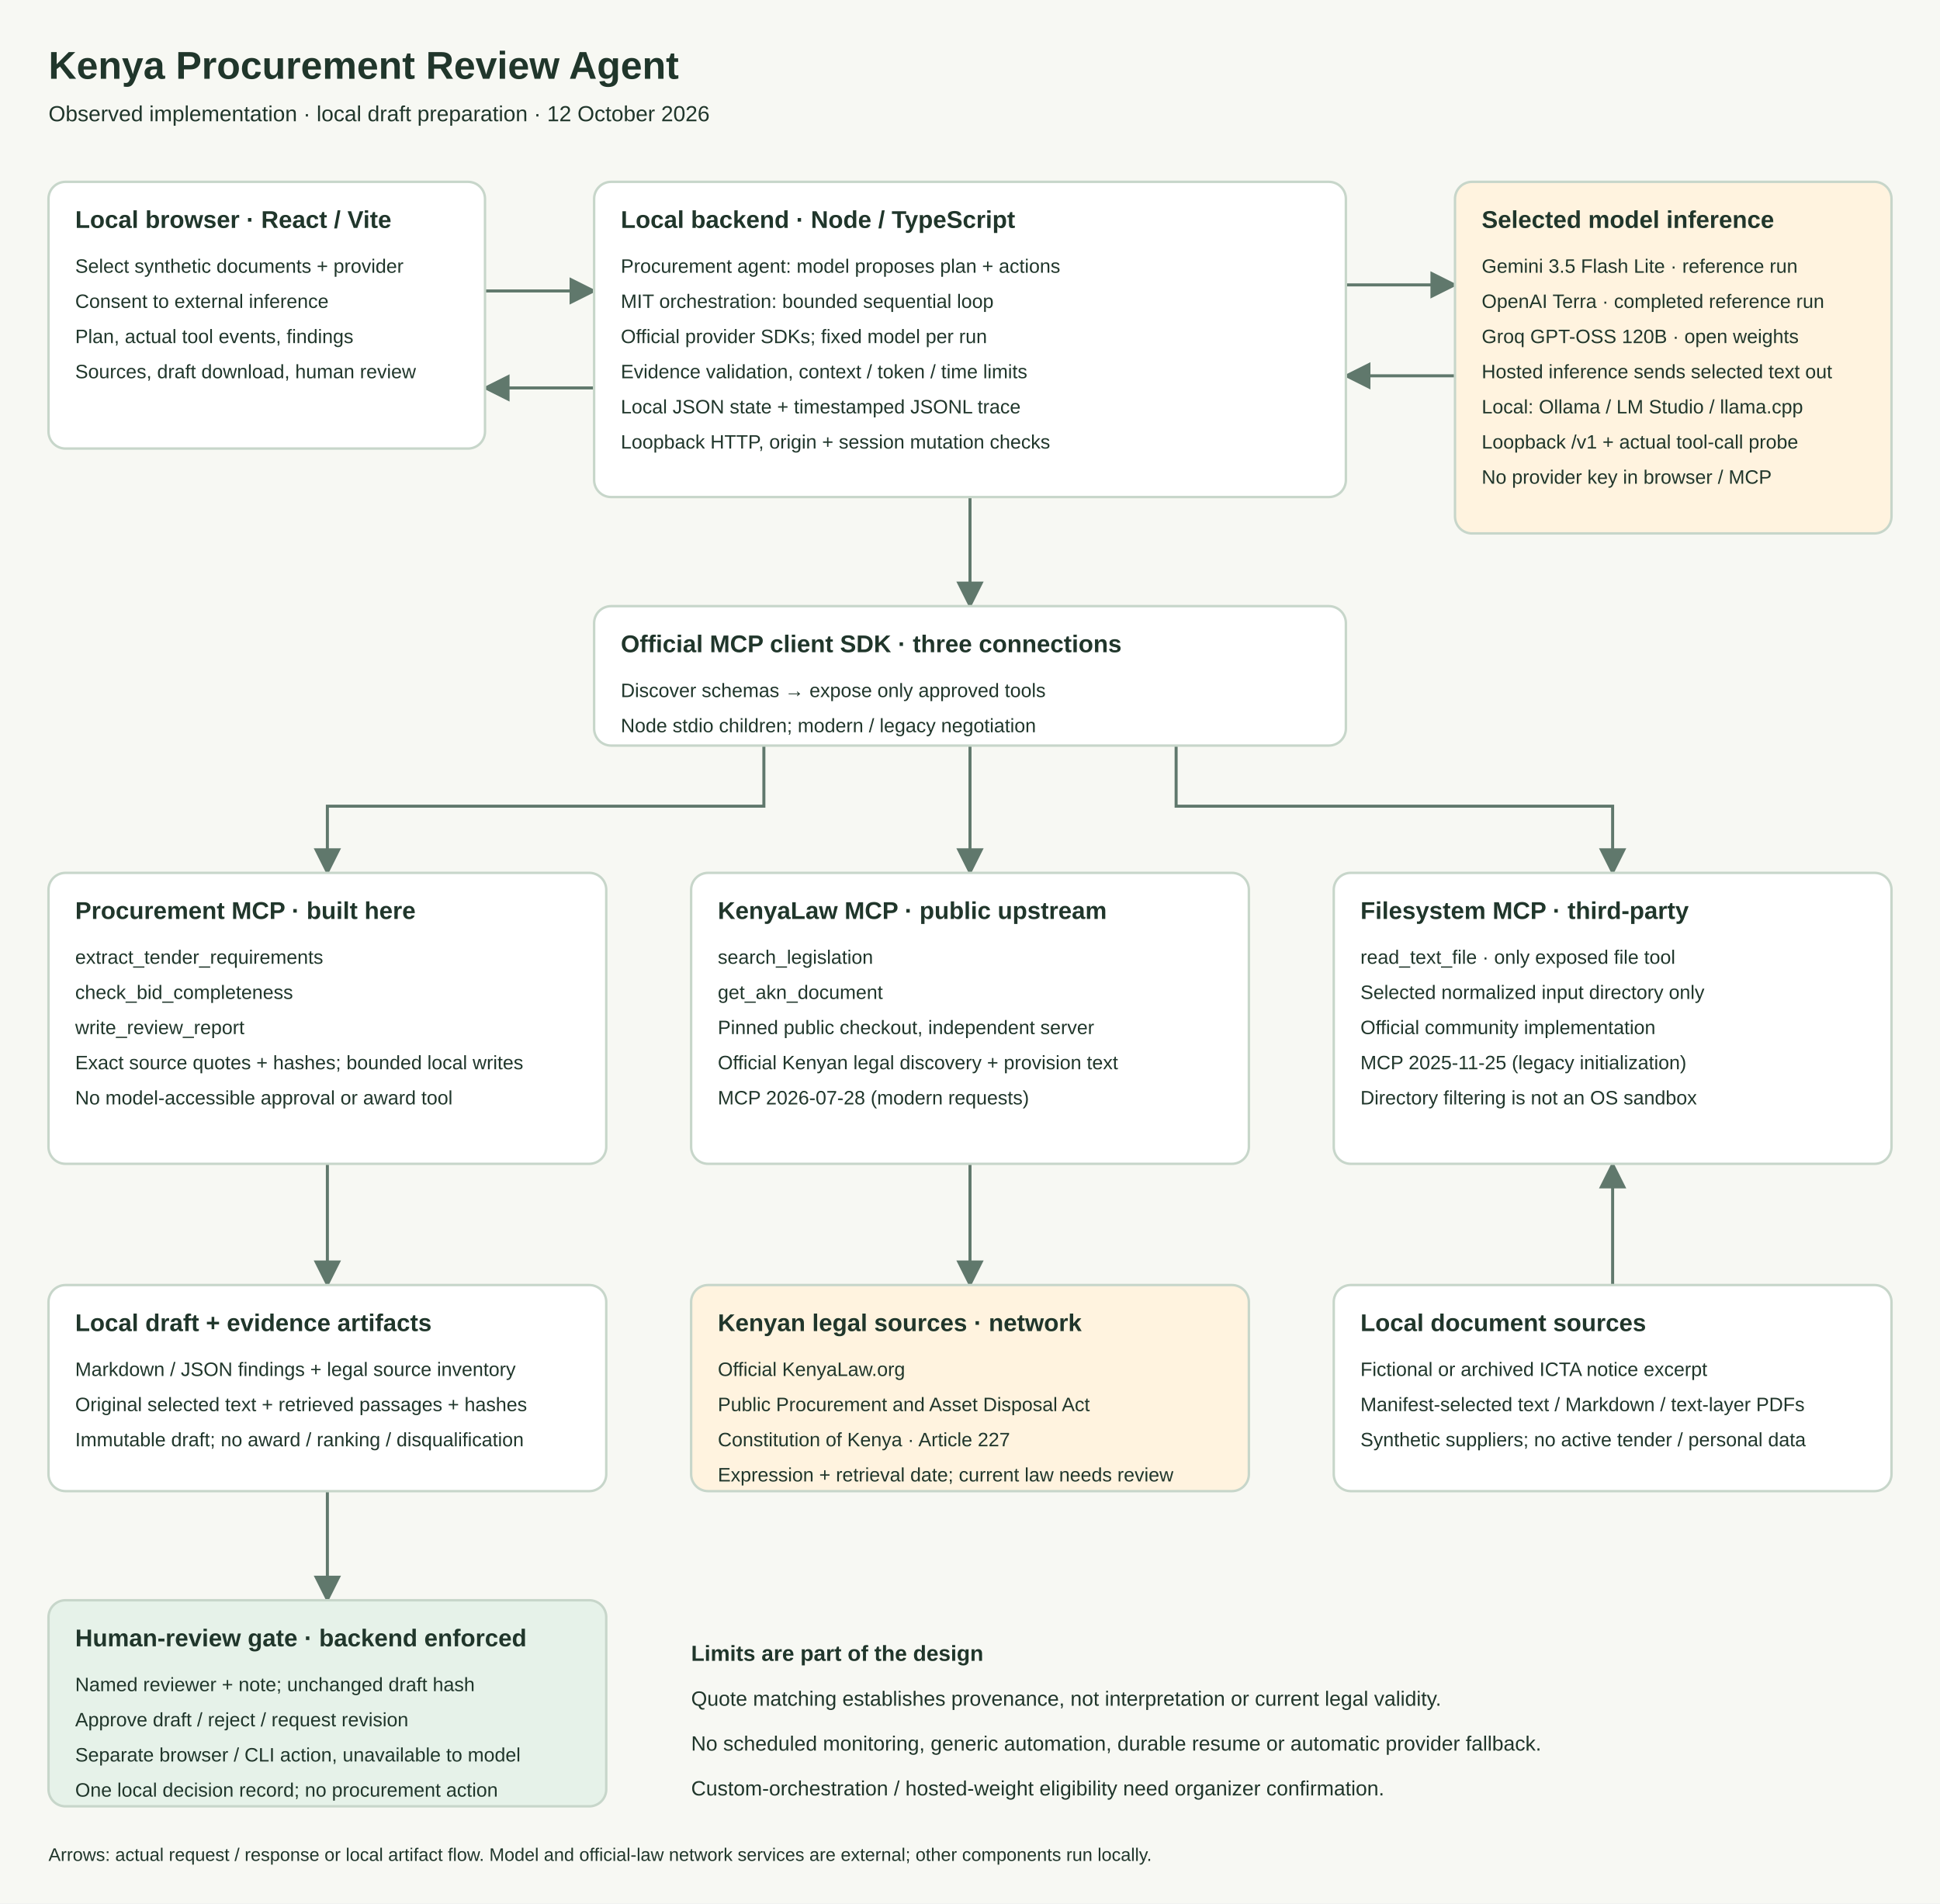
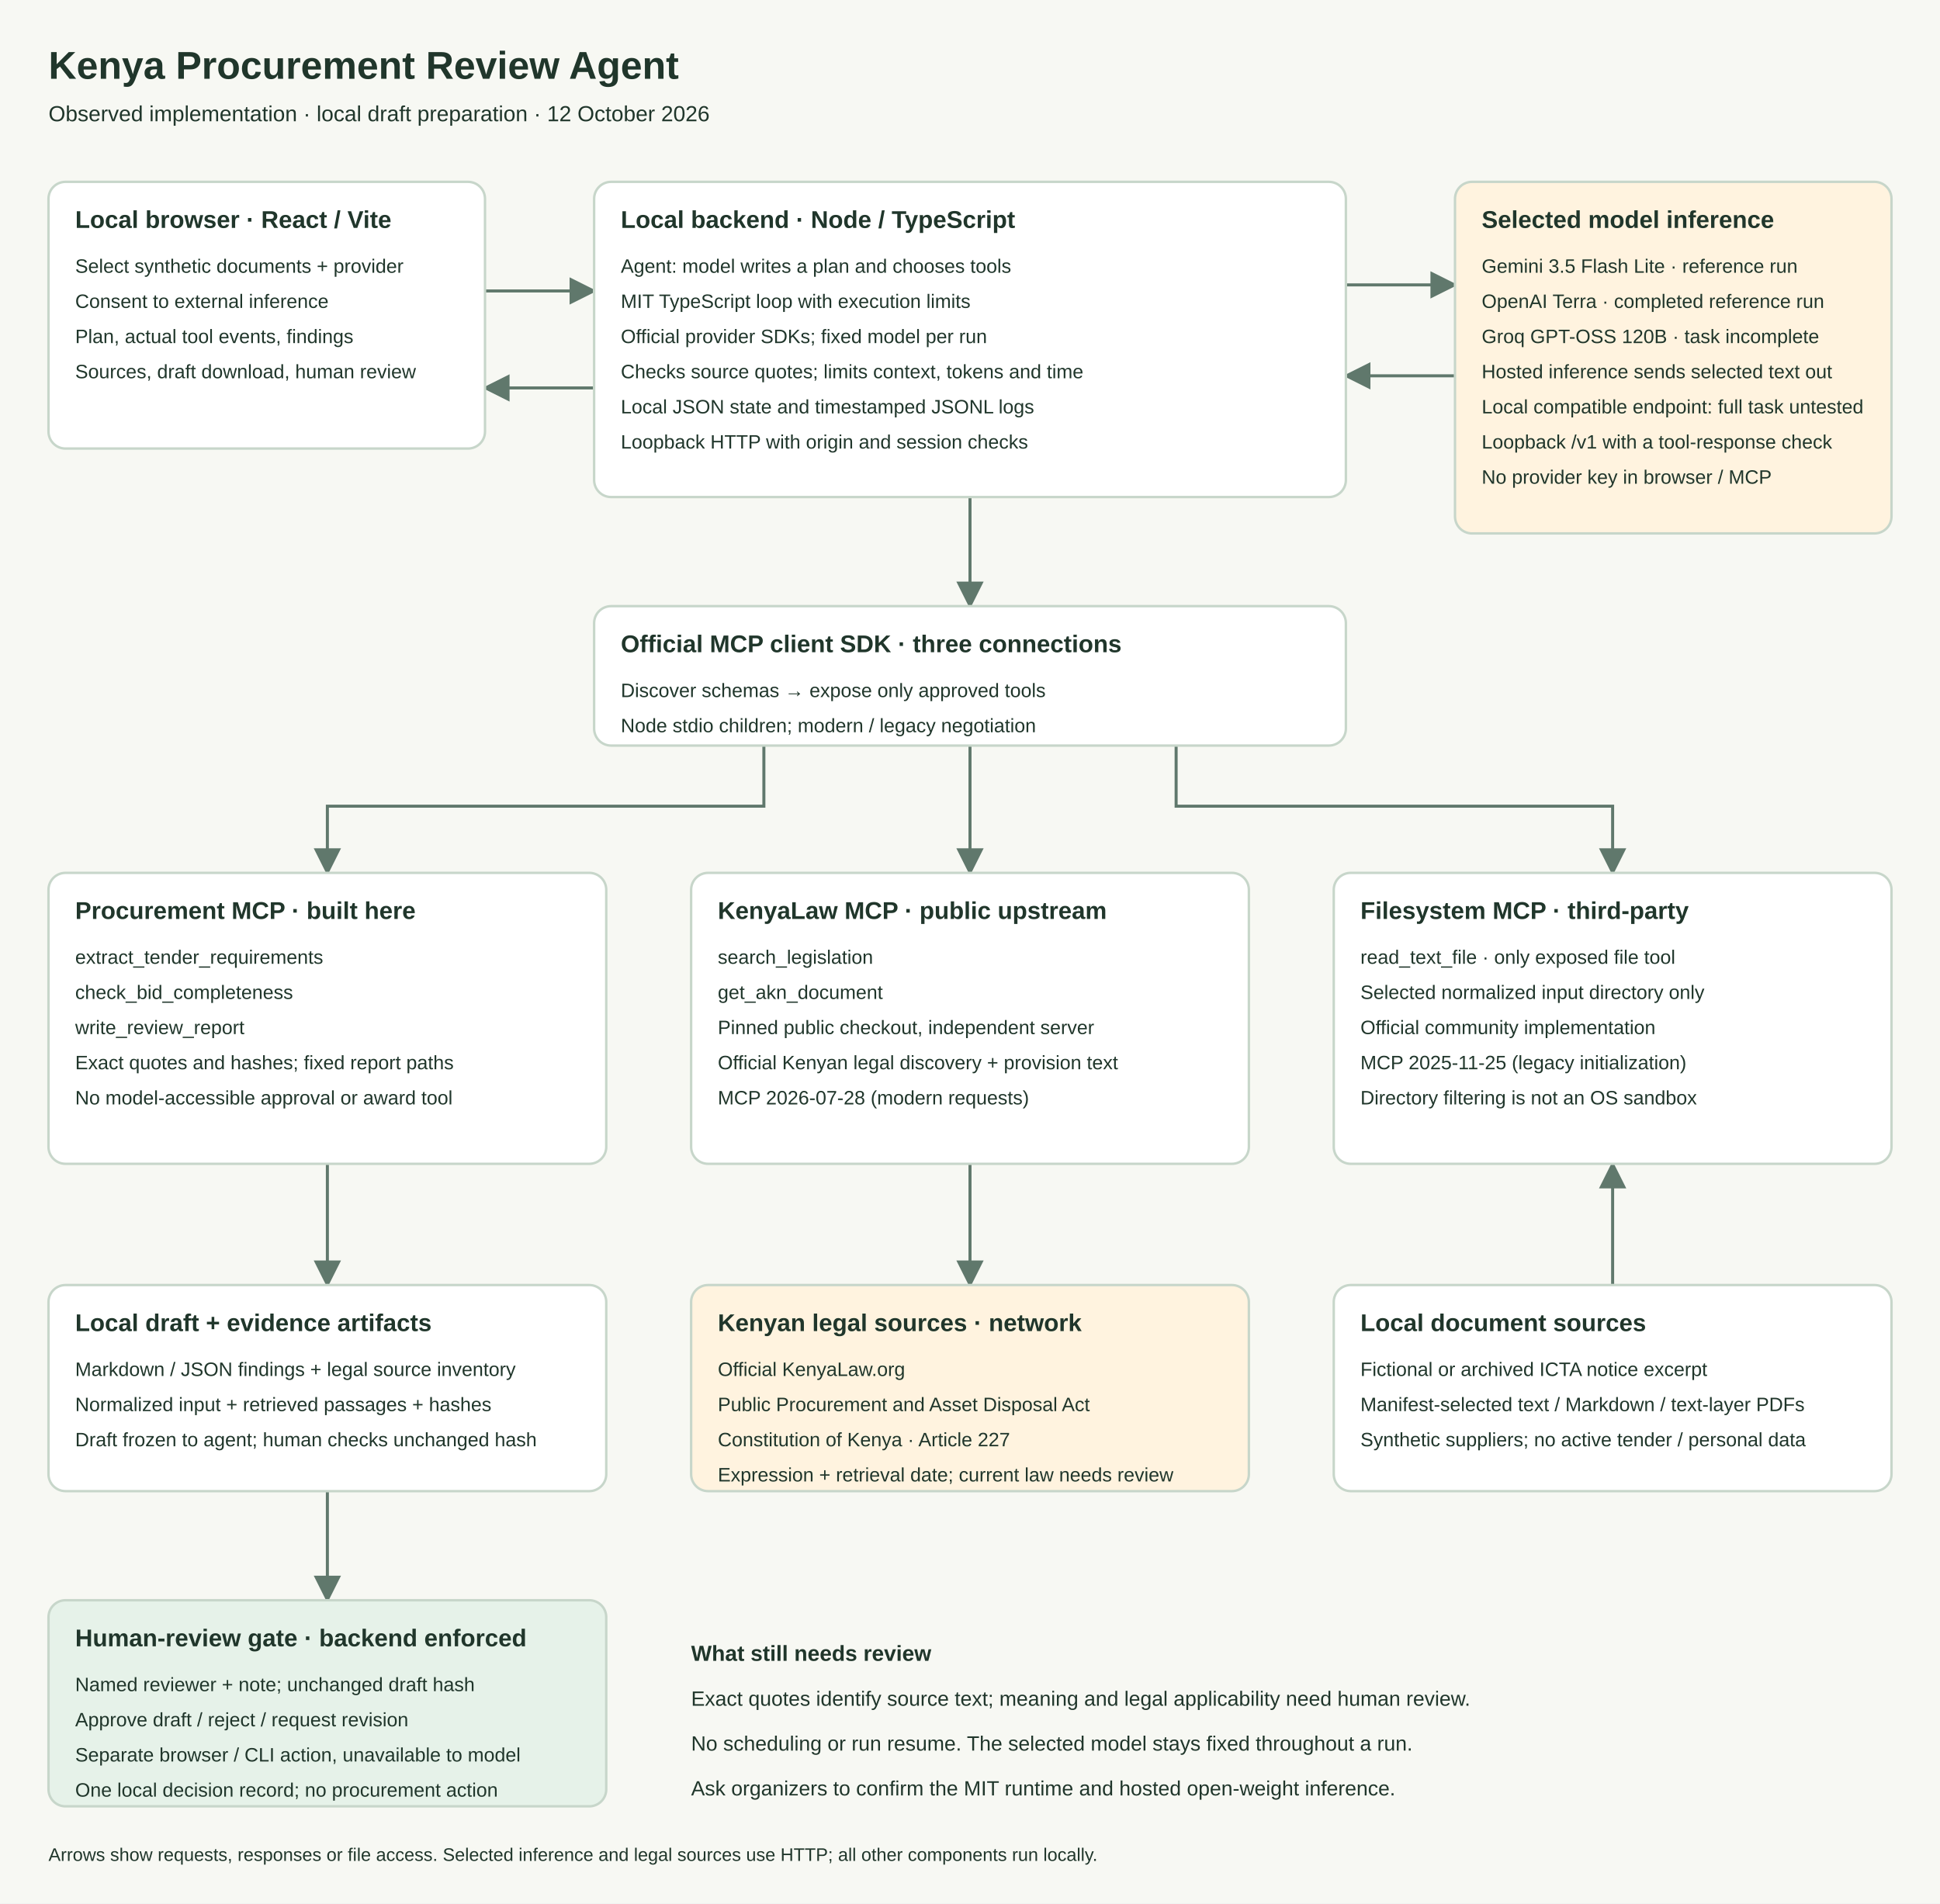
<svg xmlns="http://www.w3.org/2000/svg" width="1600" height="1570" viewBox="0 0 1600 1570">
  <defs>
    <marker id="arrow" viewBox="0 0 10 10" refX="9" refY="5" markerWidth="9" markerHeight="9" orient="auto-start-reverse">
      <path d="M0 0 L10 5 L0 10z" fill="#60786c" />
    </marker>
  </defs>
  <rect width="1600" height="1570" fill="#f7f8f3" />
  <g font-family="Arial, sans-serif" fill="#20362b">
    <text x="40" y="65" font-size="32" font-weight="bold">Kenya Procurement Review Agent</text>
    <text x="40" y="100" font-size="18">Observed implementation · local draft preparation · 12 October 2026</text>
    <path d="M400 240 L490 240" fill="none" stroke="#60786c" stroke-width="2.5" marker-end="url(#arrow)" />
    <path d="M490 320 L400 320" fill="none" stroke="#60786c" stroke-width="2.5" marker-end="url(#arrow)" />
    <path d="M1110 235 L1200 235" fill="none" stroke="#60786c" stroke-width="2.5" marker-end="url(#arrow)" />
    <path d="M1200 310 L1110 310" fill="none" stroke="#60786c" stroke-width="2.5" marker-end="url(#arrow)" />
    <path d="M800 410 L800 500" fill="none" stroke="#60786c" stroke-width="2.5" marker-end="url(#arrow)" />
    <path d="M800 615 L800 720" fill="none" stroke="#60786c" stroke-width="2.5" marker-end="url(#arrow)" />
    <path d="M630 615 L630 665 L270 665 L270 720" fill="none" stroke="#60786c" stroke-width="2.5" marker-end="url(#arrow)" />
    <path d="M970 615 L970 665 L1330 665 L1330 720" fill="none" stroke="#60786c" stroke-width="2.5" marker-end="url(#arrow)" />
    <path d="M270 960 L270 1060" fill="none" stroke="#60786c" stroke-width="2.5" marker-end="url(#arrow)" />
    <path d="M800 960 L800 1060" fill="none" stroke="#60786c" stroke-width="2.5" marker-end="url(#arrow)" />
    <path d="M1330 1060 L1330 960" fill="none" stroke="#60786c" stroke-width="2.5" marker-end="url(#arrow)" />
    <path d="M270 1230 L270 1320" fill="none" stroke="#60786c" stroke-width="2.5" marker-end="url(#arrow)" />
    <rect x="40" y="150" width="360" height="220" rx="14" fill="#ffffff" stroke="#c7d6ca" stroke-width="2" />
    <text x="62" y="188" font-size="20" font-weight="bold">Local browser · React / Vite</text>
    <text x="62" y="225" font-size="16">Select synthetic documents + provider</text>
    <text x="62" y="254" font-size="16">Consent to external inference</text>
    <text x="62" y="283" font-size="16">Plan, actual tool events, findings</text>
    <text x="62" y="312" font-size="16">Sources, draft download, human review</text>
    <rect x="490" y="150" width="620" height="260" rx="14" fill="#ffffff" stroke="#c7d6ca" stroke-width="2" />
    <text x="512" y="188" font-size="20" font-weight="bold">Local backend · Node / TypeScript</text>
-     <text x="512" y="225" font-size="16">Procurement agent: model proposes plan + actions</text>
-     <text x="512" y="254" font-size="16">MIT orchestration: bounded sequential loop</text>
+     <text x="512" y="225" font-size="16">Agent: model writes a plan and chooses tools</text>
+     <text x="512" y="254" font-size="16">MIT TypeScript loop with execution limits</text>
    <text x="512" y="283" font-size="16">Official provider SDKs; fixed model per run</text>
-     <text x="512" y="312" font-size="16">Evidence validation, context / token / time limits</text>
-     <text x="512" y="341" font-size="16">Local JSON state + timestamped JSONL trace</text>
-     <text x="512" y="370" font-size="16">Loopback HTTP, origin + session mutation checks</text>
+     <text x="512" y="312" font-size="16">Checks source quotes; limits context, tokens and time</text>
+     <text x="512" y="341" font-size="16">Local JSON state and timestamped JSONL logs</text>
+     <text x="512" y="370" font-size="16">Loopback HTTP with origin and session checks</text>
    <rect x="1200" y="150" width="360" height="290" rx="14" fill="#fff3df" stroke="#c7d6ca" stroke-width="2" />
    <text x="1222" y="188" font-size="20" font-weight="bold">Selected model inference</text>
    <text x="1222" y="225" font-size="16">Gemini 3.5 Flash Lite · reference run</text>
    <text x="1222" y="254" font-size="16">OpenAI Terra · completed reference run</text>
-     <text x="1222" y="283" font-size="16">Groq GPT-OSS 120B · open weights</text>
+     <text x="1222" y="283" font-size="16">Groq GPT-OSS 120B · task incomplete</text>
    <text x="1222" y="312" font-size="16">Hosted inference sends selected text out</text>
-     <text x="1222" y="341" font-size="16">Local: Ollama / LM Studio / llama.cpp</text>
-     <text x="1222" y="370" font-size="16">Loopback /v1 + actual tool-call probe</text>
+     <text x="1222" y="341" font-size="16">Local compatible endpoint: full task untested</text>
+     <text x="1222" y="370" font-size="16">Loopback /v1 with a tool-response check</text>
    <text x="1222" y="399" font-size="16">No provider key in browser / MCP</text>
    <rect x="490" y="500" width="620" height="115" rx="14" fill="#ffffff" stroke="#c7d6ca" stroke-width="2" />
    <text x="512" y="538" font-size="20" font-weight="bold">Official MCP client SDK · three connections</text>
    <text x="512" y="575" font-size="16">Discover schemas → expose only approved tools</text>
    <text x="512" y="604" font-size="16">Node stdio children; modern / legacy negotiation</text>
    <rect x="40" y="720" width="460" height="240" rx="14" fill="#ffffff" stroke="#c7d6ca" stroke-width="2" />
    <text x="62" y="758" font-size="20" font-weight="bold">Procurement MCP · built here</text>
    <text x="62" y="795" font-size="16">extract_tender_requirements</text>
    <text x="62" y="824" font-size="16">check_bid_completeness</text>
    <text x="62" y="853" font-size="16">write_review_report</text>
-     <text x="62" y="882" font-size="16">Exact source quotes + hashes; bounded local writes</text>
+     <text x="62" y="882" font-size="16">Exact quotes and hashes; fixed report paths</text>
    <text x="62" y="911" font-size="16">No model-accessible approval or award tool</text>
    <rect x="570" y="720" width="460" height="240" rx="14" fill="#ffffff" stroke="#c7d6ca" stroke-width="2" />
    <text x="592" y="758" font-size="20" font-weight="bold">KenyaLaw MCP · public upstream</text>
    <text x="592" y="795" font-size="16">search_legislation</text>
    <text x="592" y="824" font-size="16">get_akn_document</text>
    <text x="592" y="853" font-size="16">Pinned public checkout, independent server</text>
    <text x="592" y="882" font-size="16">Official Kenyan legal discovery + provision text</text>
    <text x="592" y="911" font-size="16">MCP 2026-07-28 (modern requests)</text>
    <rect x="1100" y="720" width="460" height="240" rx="14" fill="#ffffff" stroke="#c7d6ca" stroke-width="2" />
    <text x="1122" y="758" font-size="20" font-weight="bold">Filesystem MCP · third-party</text>
    <text x="1122" y="795" font-size="16">read_text_file · only exposed file tool</text>
    <text x="1122" y="824" font-size="16">Selected normalized input directory only</text>
    <text x="1122" y="853" font-size="16">Official community implementation</text>
    <text x="1122" y="882" font-size="16">MCP 2025-11-25 (legacy initialization)</text>
    <text x="1122" y="911" font-size="16">Directory filtering is not an OS sandbox</text>
    <rect x="40" y="1060" width="460" height="170" rx="14" fill="#ffffff" stroke="#c7d6ca" stroke-width="2" />
    <text x="62" y="1098" font-size="20" font-weight="bold">Local draft + evidence artifacts</text>
    <text x="62" y="1135" font-size="16">Markdown / JSON findings + legal source inventory</text>
-     <text x="62" y="1164" font-size="16">Original selected text + retrieved passages + hashes</text>
-     <text x="62" y="1193" font-size="16">Immutable draft; no award / ranking / disqualification</text>
+     <text x="62" y="1164" font-size="16">Normalized input + retrieved passages + hashes</text>
+     <text x="62" y="1193" font-size="16">Draft frozen to agent; human checks unchanged hash</text>
    <rect x="570" y="1060" width="460" height="170" rx="14" fill="#fff3df" stroke="#c7d6ca" stroke-width="2" />
    <text x="592" y="1098" font-size="20" font-weight="bold">Kenyan legal sources · network</text>
    <text x="592" y="1135" font-size="16">Official KenyaLaw.org</text>
    <text x="592" y="1164" font-size="16">Public Procurement and Asset Disposal Act</text>
    <text x="592" y="1193" font-size="16">Constitution of Kenya · Article 227</text>
    <text x="592" y="1222" font-size="16">Expression + retrieval date; current law needs review</text>
    <rect x="1100" y="1060" width="460" height="170" rx="14" fill="#ffffff" stroke="#c7d6ca" stroke-width="2" />
    <text x="1122" y="1098" font-size="20" font-weight="bold">Local document sources</text>
    <text x="1122" y="1135" font-size="16">Fictional or archived ICTA notice excerpt</text>
    <text x="1122" y="1164" font-size="16">Manifest-selected text / Markdown / text-layer PDFs</text>
    <text x="1122" y="1193" font-size="16">Synthetic suppliers; no active tender / personal data</text>
    <rect x="40" y="1320" width="460" height="170" rx="14" fill="#e6f2e9" stroke="#c7d6ca" stroke-width="2" />
    <text x="62" y="1358" font-size="20" font-weight="bold">Human-review gate · backend enforced</text>
    <text x="62" y="1395" font-size="16">Named reviewer + note; unchanged draft hash</text>
    <text x="62" y="1424" font-size="16">Approve draft / reject / request revision</text>
    <text x="62" y="1453" font-size="16">Separate browser / CLI action, unavailable to model</text>
    <text x="62" y="1482" font-size="16">One local decision record; no procurement action</text>
-     <text x="570" y="1370" font-size="18" font-weight="bold">Limits are part of the design</text>
-     <text x="570" y="1407" font-size="17">Quote matching establishes provenance, not interpretation or current legal validity.</text>
-     <text x="570" y="1444" font-size="17">No scheduled monitoring, generic automation, durable resume or automatic provider fallback.</text>
-     <text x="570" y="1481" font-size="17">Custom-orchestration / hosted-weight eligibility need organizer confirmation.</text>
-     <text x="40" y="1535" font-size="15">Arrows: actual request / response or local artifact flow. Model and official-law network services are external; other components run locally.</text>
+     <text x="570" y="1370" font-size="18" font-weight="bold">What still needs review</text>
+     <text x="570" y="1407" font-size="17">Exact quotes identify source text; meaning and legal applicability need human review.</text>
+     <text x="570" y="1444" font-size="17">No scheduling or run resume. The selected model stays fixed throughout a run.</text>
+     <text x="570" y="1481" font-size="17">Ask organizers to confirm the MIT runtime and hosted open-weight inference.</text>
+     <text x="40" y="1535" font-size="15">Arrows show requests, responses or file access. Selected inference and legal sources use HTTP; all other components run locally.</text>
  </g>
</svg>
